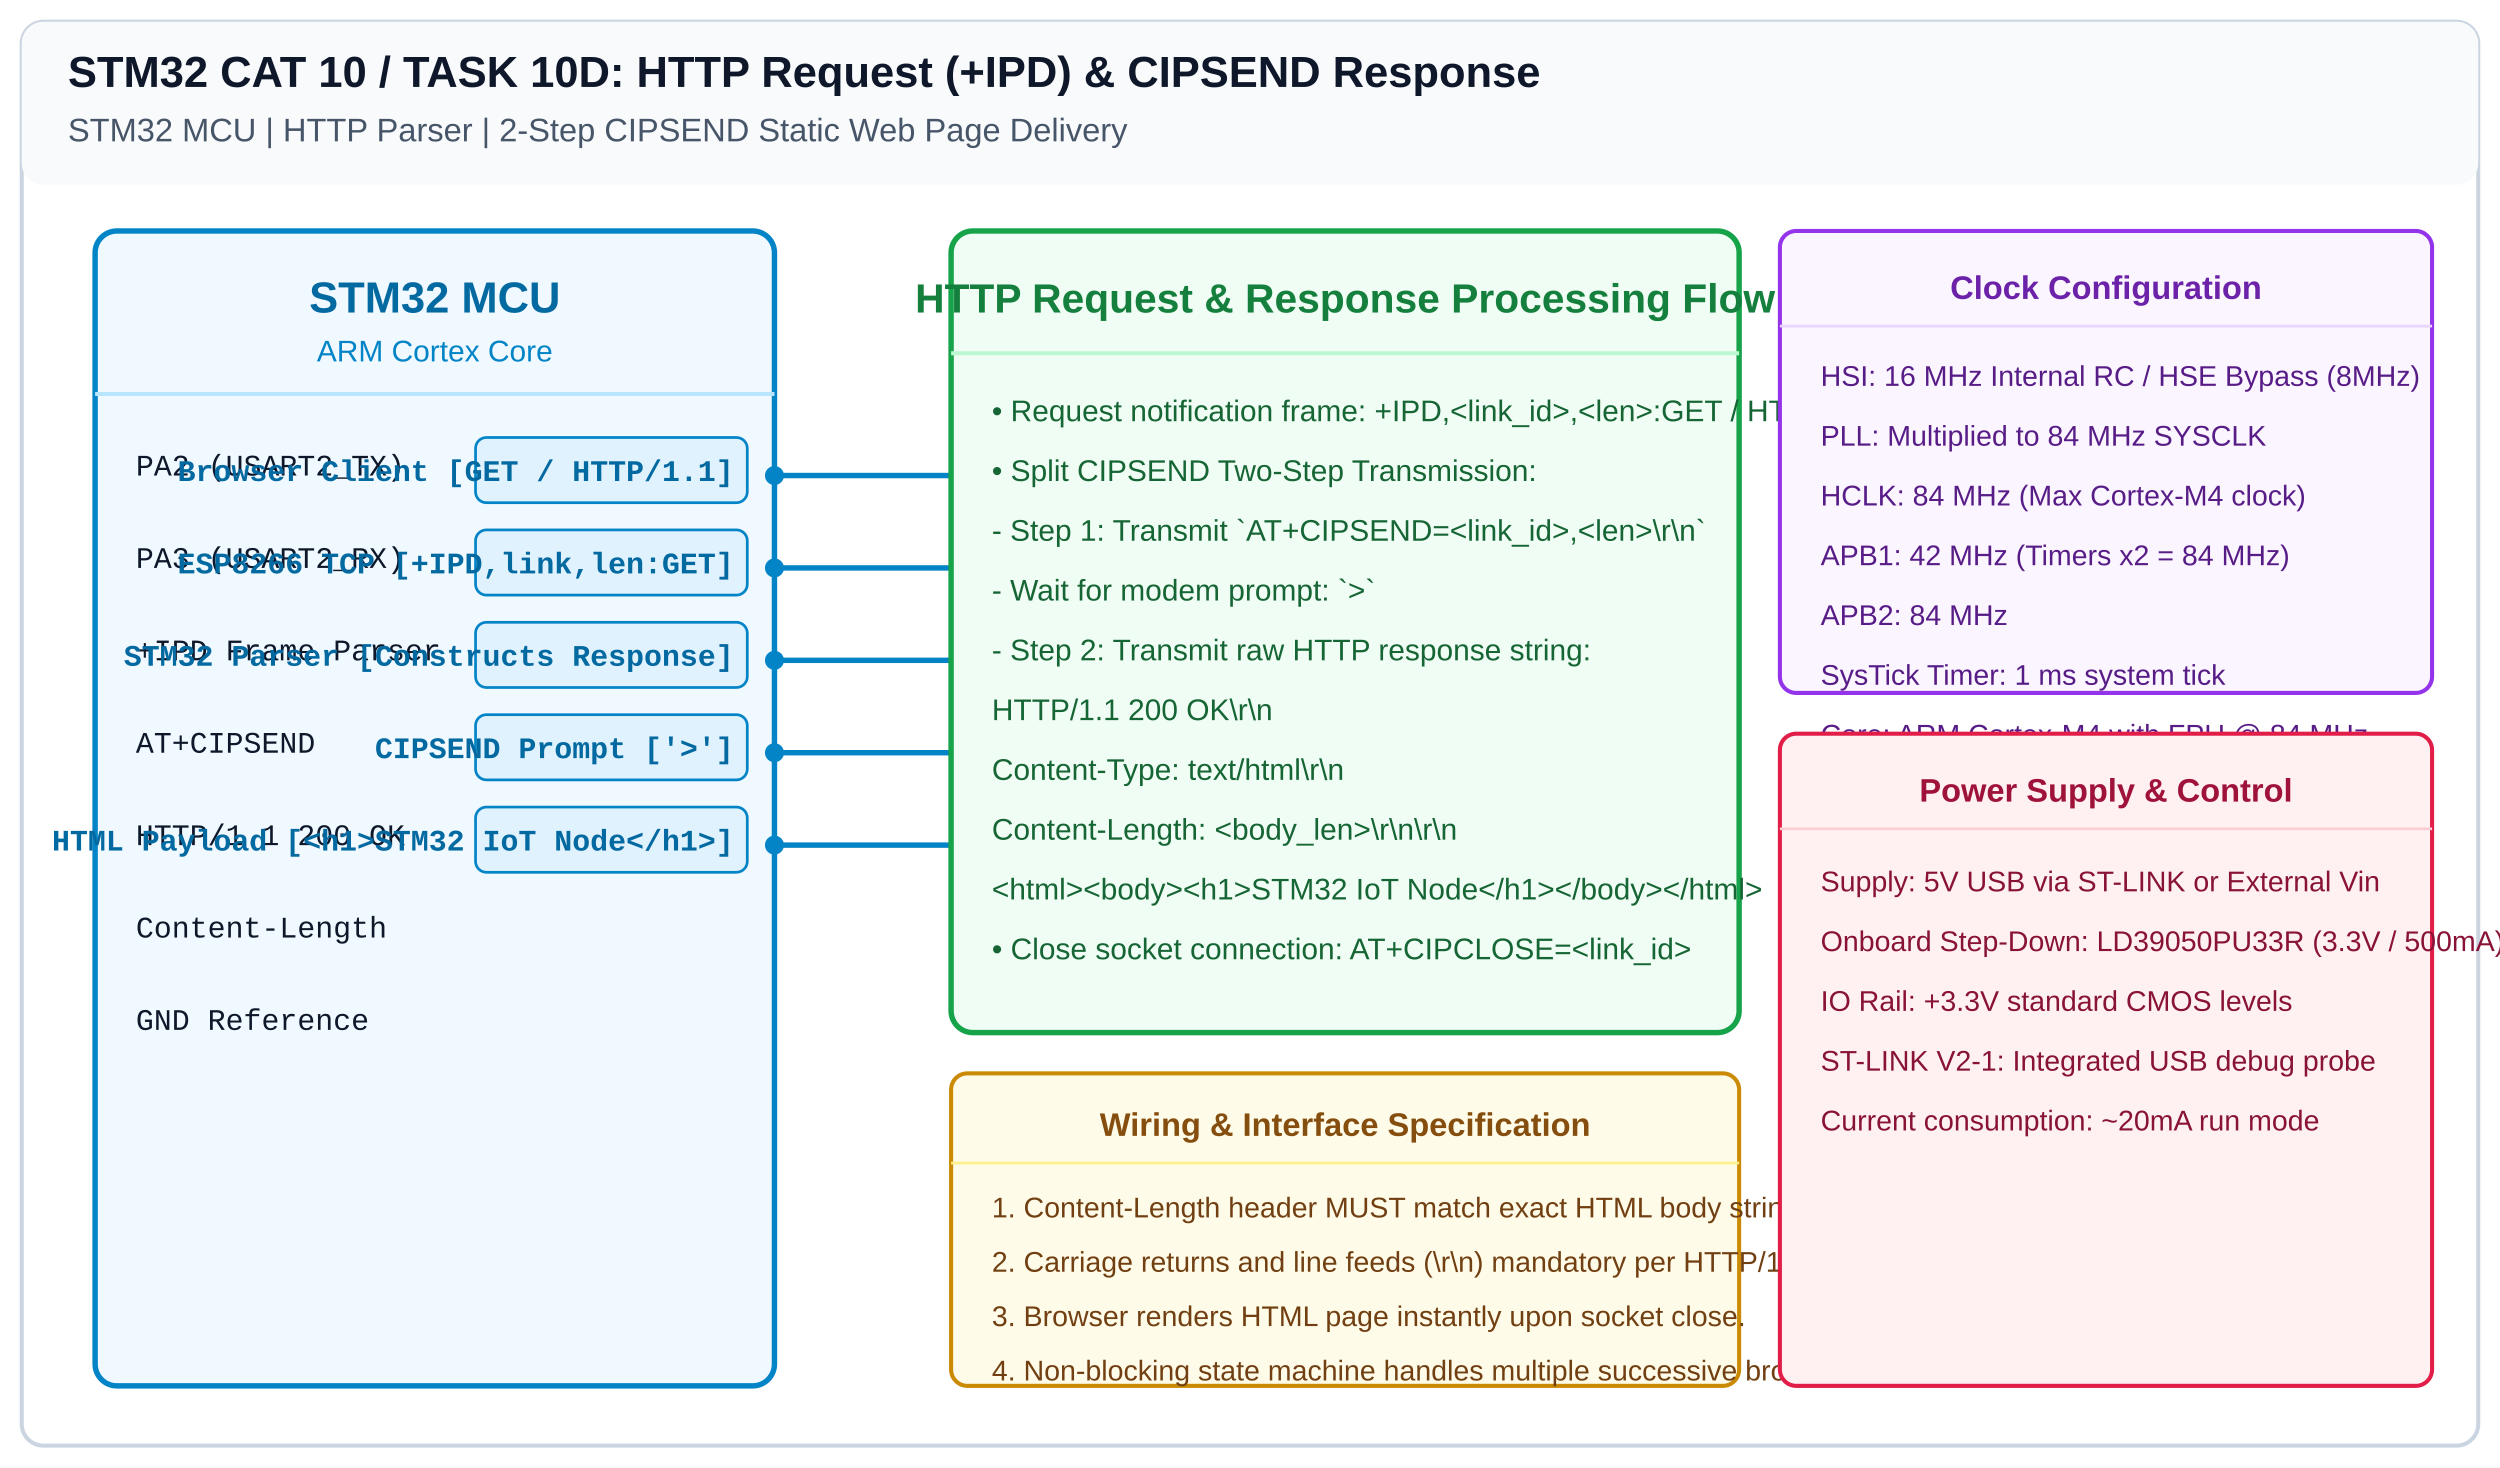
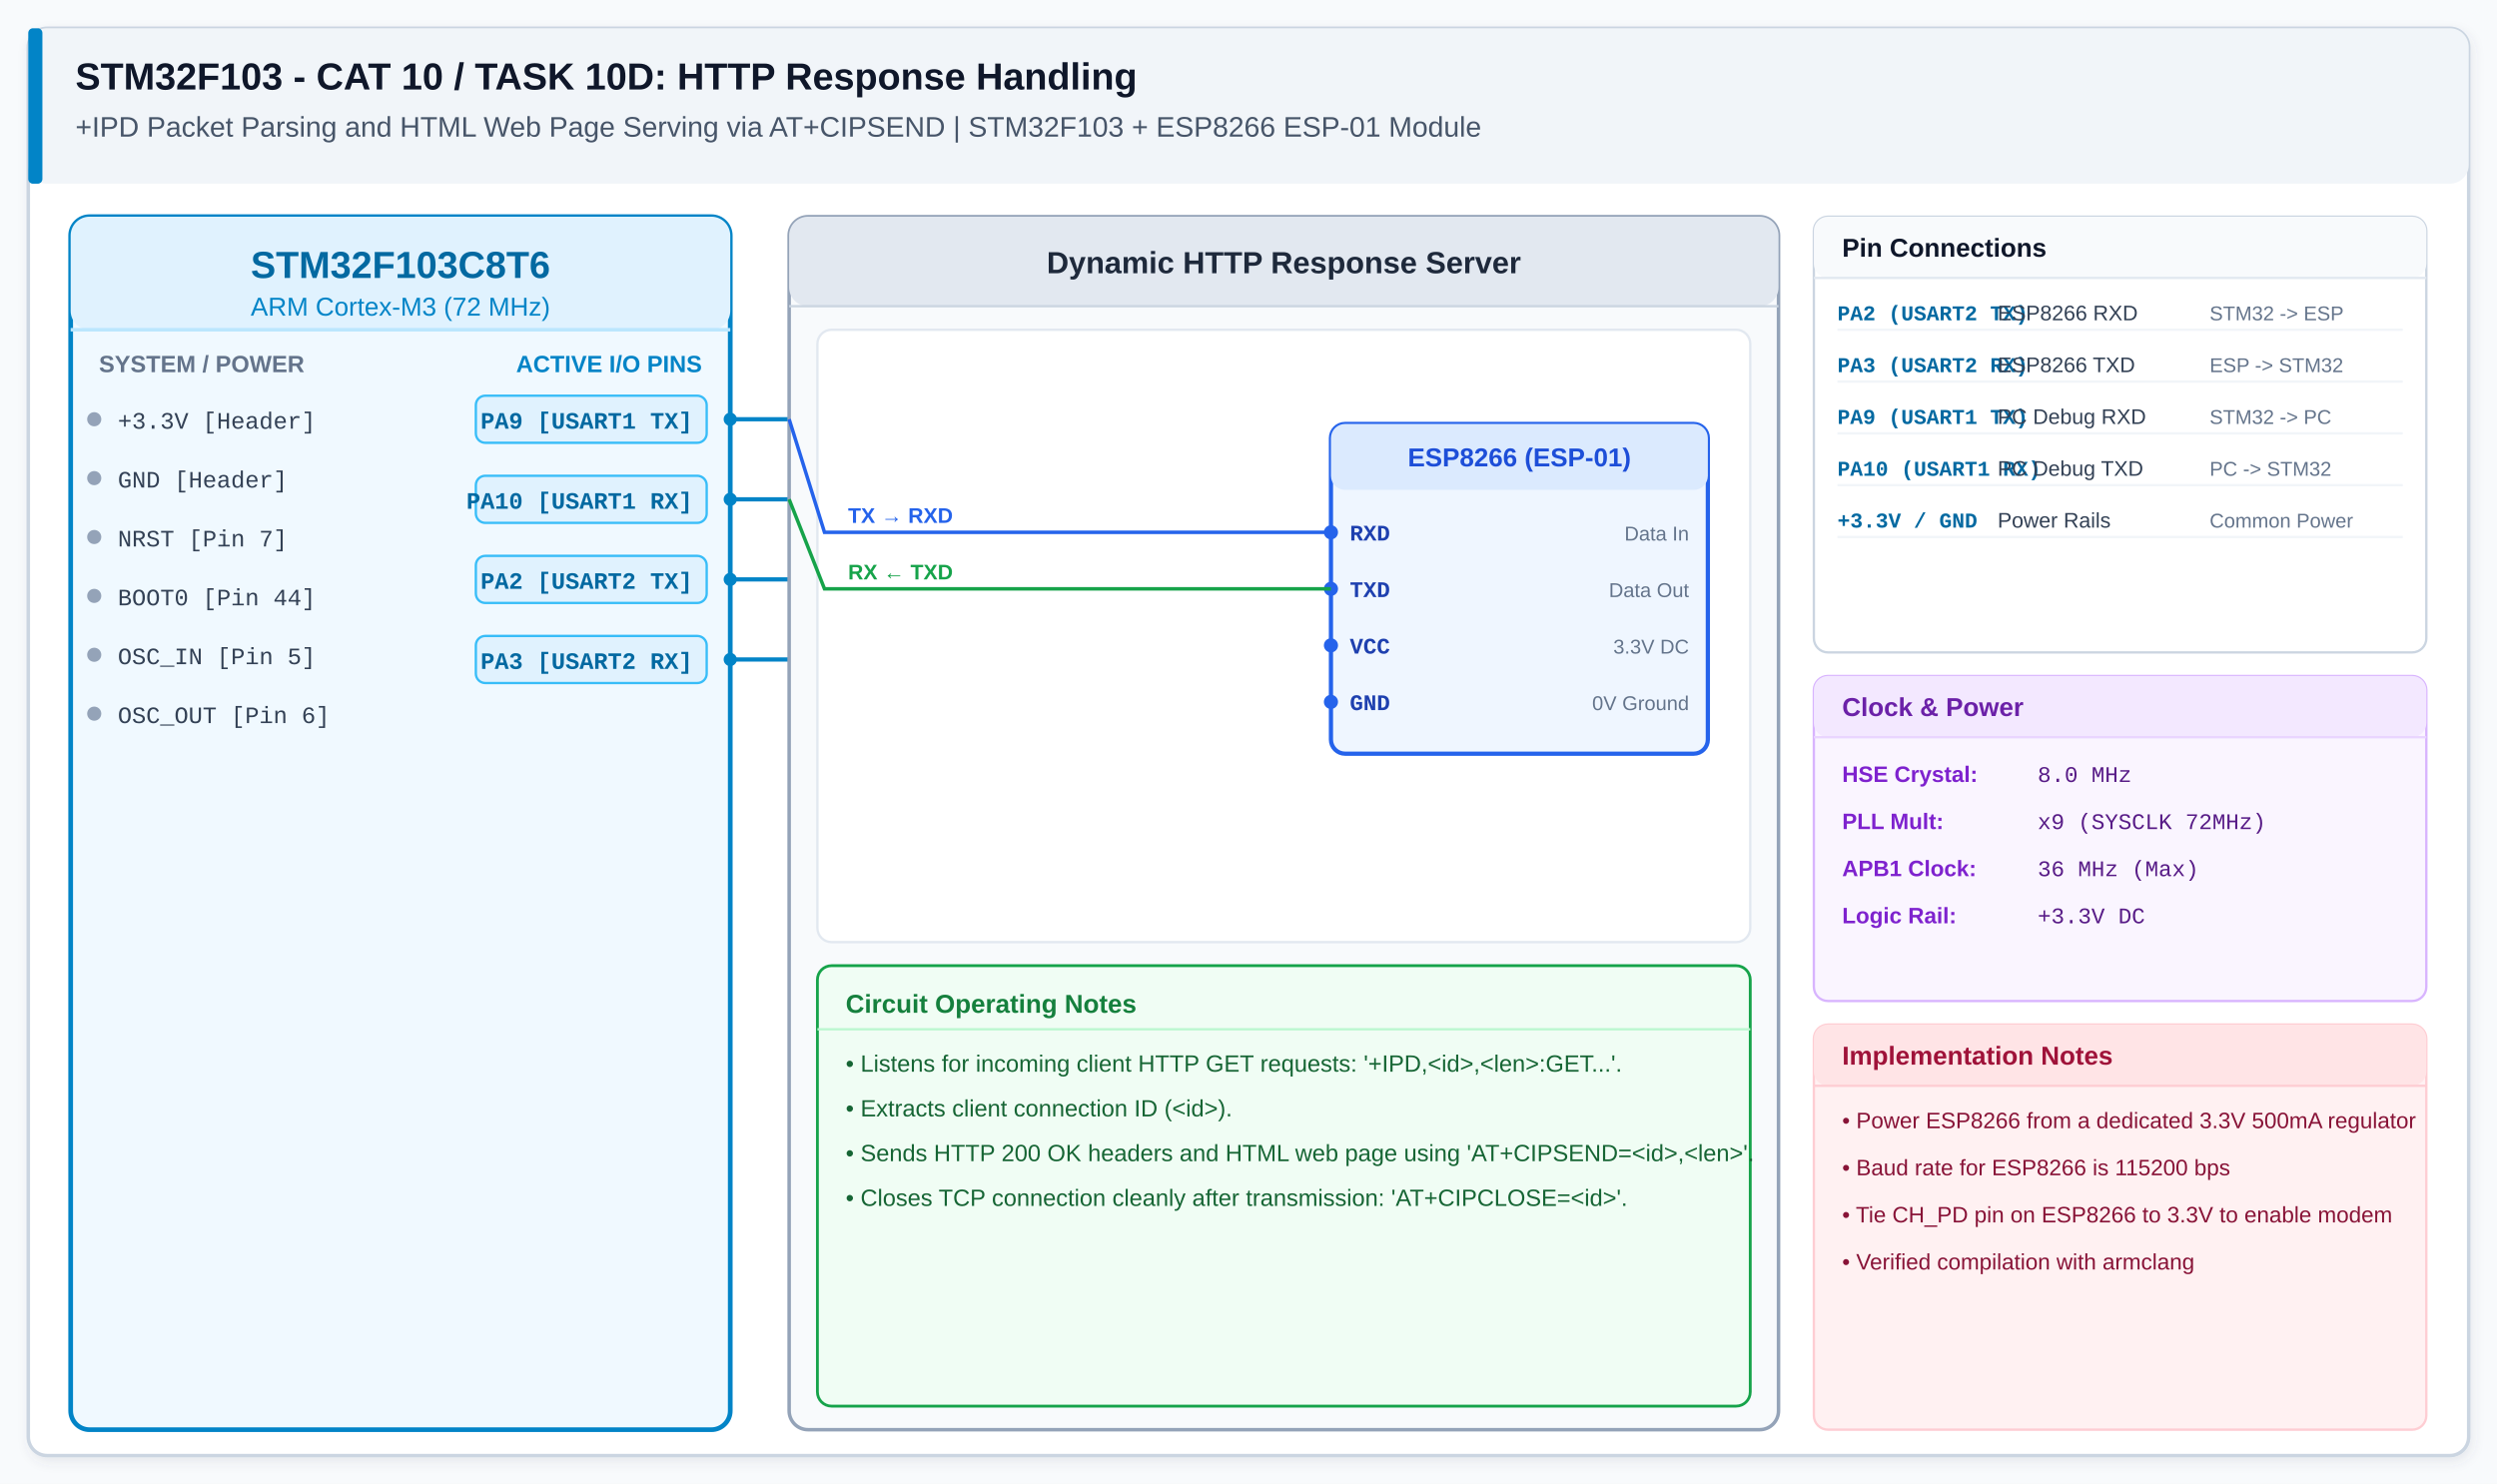
- <svg xmlns="http://www.w3.org/2000/svg" viewBox="0 0 920 540" width="920" height="540">
-   <rect x="0" y="0" width="920" height="540" fill="#ffffff" />
-   <rect x="8" y="8" width="904" height="524" fill="none" stroke="#cbd5e1" stroke-width="1.5" rx="8" />
-   <rect x="8" y="8" width="904" height="60" fill="#f8fafc" rx="8" />
-   <text x="25" y="32" font-family="Arial, sans-serif" font-size="16" font-weight="bold" fill="#0f172a">STM32 CAT 10 / TASK 10D: HTTP Request (+IPD) &amp; CIPSEND Response</text>
-   <text x="25" y="52" font-family="Arial, sans-serif" font-size="12" fill="#475569">STM32 MCU | HTTP Parser | 2-Step CIPSEND Static Web Page Delivery</text>
-   <rect x="35" y="85" width="250" height="425" fill="#f0f9ff" stroke="#0284c7" stroke-width="2" rx="8" />
-   <text x="160" y="115" text-anchor="middle" font-family="Arial, sans-serif" font-size="16" font-weight="bold" fill="#0369a1">STM32 MCU</text>
-   <text x="160" y="133" text-anchor="middle" font-family="Arial, sans-serif" font-size="11" fill="#0284c7">ARM Cortex Core</text>
-   <line x1="35" y1="145" x2="285" y2="145" stroke="#bae6fd" stroke-width="1.5" />
-   <text x="50" y="175" font-family="Courier New, monospace" font-size="11" fill="#0f172a">PA2 (USART2_TX)</text>
-   <text x="50" y="209" font-family="Courier New, monospace" font-size="11" fill="#0f172a">PA3 (USART2_RX)</text>
-   <text x="50" y="243" font-family="Courier New, monospace" font-size="11" fill="#0f172a">+IPD Frame Parser</text>
-   <text x="50" y="277" font-family="Courier New, monospace" font-size="11" fill="#0f172a">AT+CIPSEND</text>
-   <text x="50" y="311" font-family="Courier New, monospace" font-size="11" fill="#0f172a">HTTP/1.1 200 OK</text>
-   <text x="50" y="345" font-family="Courier New, monospace" font-size="11" fill="#0f172a">Content-Length</text>
-   <text x="50" y="379" font-family="Courier New, monospace" font-size="11" fill="#0f172a">GND Reference</text>
-   <rect x="175" y="161" width="100" height="24" fill="#e0f2fe" stroke="#0284c7" stroke-width="1" rx="4" />
-   <text x="270" y="177" text-anchor="end" font-family="Courier New, monospace" font-size="11" font-weight="bold" fill="#0369a1">Browser Client [GET / HTTP/1.1]</text>
-   <line x1="285" y1="175" x2="350" y2="175" stroke="#0284c7" stroke-width="2" />
-   <circle cx="285" cy="175" r="3.5" fill="#0284c7" />
-   <rect x="175" y="195" width="100" height="24" fill="#e0f2fe" stroke="#0284c7" stroke-width="1" rx="4" />
-   <text x="270" y="211" text-anchor="end" font-family="Courier New, monospace" font-size="11" font-weight="bold" fill="#0369a1">ESP8266 TCP [+IPD,link,len:GET]</text>
-   <line x1="285" y1="209" x2="350" y2="209" stroke="#0284c7" stroke-width="2" />
-   <circle cx="285" cy="209" r="3.5" fill="#0284c7" />
-   <rect x="175" y="229" width="100" height="24" fill="#e0f2fe" stroke="#0284c7" stroke-width="1" rx="4" />
-   <text x="270" y="245" text-anchor="end" font-family="Courier New, monospace" font-size="11" font-weight="bold" fill="#0369a1">STM32 Parser [Constructs Response]</text>
-   <line x1="285" y1="243" x2="350" y2="243" stroke="#0284c7" stroke-width="2" />
-   <circle cx="285" cy="243" r="3.5" fill="#0284c7" />
-   <rect x="175" y="263" width="100" height="24" fill="#e0f2fe" stroke="#0284c7" stroke-width="1" rx="4" />
-   <text x="270" y="279" text-anchor="end" font-family="Courier New, monospace" font-size="11" font-weight="bold" fill="#0369a1">CIPSEND Prompt ['&gt;']</text>
-   <line x1="285" y1="277" x2="350" y2="277" stroke="#0284c7" stroke-width="2" />
-   <circle cx="285" cy="277" r="3.5" fill="#0284c7" />
-   <rect x="175" y="297" width="100" height="24" fill="#e0f2fe" stroke="#0284c7" stroke-width="1" rx="4" />
-   <text x="270" y="313" text-anchor="end" font-family="Courier New, monospace" font-size="11" font-weight="bold" fill="#0369a1">HTML Payload [&lt;h1&gt;STM32 IoT Node&lt;/h1&gt;]</text>
-   <line x1="285" y1="311" x2="350" y2="311" stroke="#0284c7" stroke-width="2" />
-   <circle cx="285" cy="311" r="3.5" fill="#0284c7" />
-   <rect x="350" y="85" width="290" height="295" fill="#f0fdf4" stroke="#16a34a" stroke-width="2" rx="8" />
-   <text x="495" y="115" text-anchor="middle" font-family="Arial, sans-serif" font-size="15" font-weight="bold" fill="#15803d">HTTP Request &amp; Response Processing Flow</text>
-   <line x1="350" y1="130" x2="640" y2="130" stroke="#bbf7d0" stroke-width="1.5" />
-   <text x="365" y="155" font-family="Arial, sans-serif" font-size="11" fill="#166534">• Request notification frame: +IPD,&lt;link_id&gt;,&lt;len&gt;:GET / HTTP/1.1</text>
-   <text x="365" y="177" font-family="Arial, sans-serif" font-size="11" fill="#166534">• Split CIPSEND Two-Step Transmission:</text>
-   <text x="365" y="199" font-family="Arial, sans-serif" font-size="11" fill="#166534">  - Step 1: Transmit `AT+CIPSEND=&lt;link_id&gt;,&lt;len&gt;\r\n`</text>
-   <text x="365" y="221" font-family="Arial, sans-serif" font-size="11" fill="#166534">  - Wait for modem prompt: `&gt;`</text>
-   <text x="365" y="243" font-family="Arial, sans-serif" font-size="11" fill="#166534">  - Step 2: Transmit raw HTTP response string:</text>
-   <text x="365" y="265" font-family="Arial, sans-serif" font-size="11" fill="#166534">    HTTP/1.1 200 OK\r\n</text>
-   <text x="365" y="287" font-family="Arial, sans-serif" font-size="11" fill="#166534">    Content-Type: text/html\r\n</text>
-   <text x="365" y="309" font-family="Arial, sans-serif" font-size="11" fill="#166534">    Content-Length: &lt;body_len&gt;\r\n\r\n</text>
-   <text x="365" y="331" font-family="Arial, sans-serif" font-size="11" fill="#166534">    &lt;html&gt;&lt;body&gt;&lt;h1&gt;STM32 IoT Node&lt;/h1&gt;&lt;/body&gt;&lt;/html&gt;</text>
-   <text x="365" y="353" font-family="Arial, sans-serif" font-size="11" fill="#166534">• Close socket connection: AT+CIPCLOSE=&lt;link_id&gt;</text>
-   <rect x="350" y="395" width="290" height="115" fill="#fefce8" stroke="#ca8a04" stroke-width="1.5" rx="6" />
-   <text x="495" y="418" text-anchor="middle" font-family="Arial, sans-serif" font-size="12" font-weight="bold" fill="#854d0e">Wiring &amp; Interface Specification</text>
-   <line x1="350" y1="428" x2="640" y2="428" stroke="#fef08a" stroke-width="1" />
-   <text x="365" y="448" font-family="Arial, sans-serif" font-size="10.5" fill="#713f12">1. Content-Length header MUST match exact HTML body string length.</text>
-   <text x="365" y="468" font-family="Arial, sans-serif" font-size="10.5" fill="#713f12">2. Carriage returns and line feeds (\r\n) mandatory per HTTP/1.1 RFC.</text>
-   <text x="365" y="488" font-family="Arial, sans-serif" font-size="10.5" fill="#713f12">3. Browser renders HTML page instantly upon socket close.</text>
-   <text x="365" y="508" font-family="Arial, sans-serif" font-size="10.5" fill="#713f12">4. Non-blocking state machine handles multiple successive browser requests.</text>
-   <rect x="655" y="85" width="240" height="170" fill="#faf5ff" stroke="#9333ea" stroke-width="1.5" rx="6" />
-   <text x="775" y="110" text-anchor="middle" font-family="Arial, sans-serif" font-size="12" font-weight="bold" fill="#6b21a8">Clock Configuration</text>
-   <line x1="655" y1="120" x2="895" y2="120" stroke="#e9d5ff" stroke-width="1" />
-   <text x="670" y="142" font-family="Arial, sans-serif" font-size="10.5" fill="#581c87">HSI: 16 MHz Internal RC / HSE Bypass (8MHz)</text>
-   <text x="670" y="164" font-family="Arial, sans-serif" font-size="10.5" fill="#581c87">PLL: Multiplied to 84 MHz SYSCLK</text>
-   <text x="670" y="186" font-family="Arial, sans-serif" font-size="10.5" fill="#581c87">HCLK: 84 MHz (Max Cortex-M4 clock)</text>
-   <text x="670" y="208" font-family="Arial, sans-serif" font-size="10.5" fill="#581c87">APB1: 42 MHz (Timers x2 = 84 MHz)</text>
-   <text x="670" y="230" font-family="Arial, sans-serif" font-size="10.5" fill="#581c87">APB2: 84 MHz</text>
-   <text x="670" y="252" font-family="Arial, sans-serif" font-size="10.5" fill="#581c87">SysTick Timer: 1 ms system tick</text>
-   <text x="670" y="274" font-family="Arial, sans-serif" font-size="10.5" fill="#581c87">Core: ARM Cortex-M4 with FPU @ 84 MHz</text>
-   <rect x="655" y="270" width="240" height="240" fill="#fff1f2" stroke="#e11d48" stroke-width="1.5" rx="6" />
-   <text x="775" y="295" text-anchor="middle" font-family="Arial, sans-serif" font-size="12" font-weight="bold" fill="#9f1239">Power Supply &amp; Control</text>
-   <line x1="655" y1="305" x2="895" y2="305" stroke="#fecdd3" stroke-width="1" />
-   <text x="670" y="328" font-family="Arial, sans-serif" font-size="10.5" fill="#881337">Supply: 5V USB via ST-LINK or External Vin</text>
-   <text x="670" y="350" font-family="Arial, sans-serif" font-size="10.5" fill="#881337">Onboard Step-Down: LD39050PU33R (3.3V / 500mA)</text>
-   <text x="670" y="372" font-family="Arial, sans-serif" font-size="10.5" fill="#881337">IO Rail: +3.3V standard CMOS levels</text>
-   <text x="670" y="394" font-family="Arial, sans-serif" font-size="10.5" fill="#881337">ST-LINK V2-1: Integrated USB debug probe</text>
-   <text x="670" y="416" font-family="Arial, sans-serif" font-size="10.5" fill="#881337">Current consumption: ~20mA run mode</text>
+ <svg xmlns="http://www.w3.org/2000/svg" viewBox="0 0 1060 630" width="1060" height="630">
+   <defs>
+     <filter id="card-shadow" x="-3%" y="-3%" width="106%" height="106%">
+       <feDropShadow dx="1" dy="2" stdDeviation="2.5" flood-color="#475569" flood-opacity="0.10" />
+     </filter>
+   </defs>
+   <rect width="1060" height="630" fill="#f8fafc" />
+   <rect x="12" y="12" width="1036" height="606" fill="#ffffff" stroke="#cbd5e1" stroke-width="1.5" rx="8" filter="url(#card-shadow)" />
+   <rect x="12" y="12" width="1036" height="66" fill="#f1f5f9" rx="8" />
+   <rect x="12" y="12" width="6" height="66" fill="#0284c7" rx="2" />
+   <text x="32" y="38" font-family="Arial, sans-serif" font-size="16" font-weight="bold" fill="#0f172a">STM32F103 - CAT 10 / TASK 10D: HTTP Response Handling</text>
+   <text x="32" y="58" font-family="Arial, sans-serif" font-size="12" fill="#475569">+IPD Packet Parsing and HTML Web Page Serving via AT+CIPSEND | STM32F103 + ESP8266 ESP-01 Module</text>
+   <rect x="30" y="92" width="280" height="515" fill="#f0f9ff" stroke="#0284c7" stroke-width="2" rx="8" />
+   <rect x="30" y="92" width="280" height="48" fill="#e0f2fe" rx="8" />
+   <text x="170" y="118" text-anchor="middle" font-family="Arial, sans-serif" font-size="16" font-weight="bold" fill="#0369a1">STM32F103C8T6</text>
+   <text x="170" y="134" text-anchor="middle" font-family="Arial, sans-serif" font-size="11" fill="#0284c7">ARM Cortex-M3 (72 MHz)</text>
+   <line x1="30" y1="140" x2="310" y2="140" stroke="#bae6fd" stroke-width="1.5" />
+   <text x="42" y="158" font-family="Arial, sans-serif" font-size="10" font-weight="bold" fill="#64748b">SYSTEM / POWER</text>
+   <text x="298" y="158" text-anchor="end" font-family="Arial, sans-serif" font-size="10" font-weight="bold" fill="#0284c7">ACTIVE I/O PINS</text>
+   <circle cx="40" cy="178" r="3" fill="#94a3b8" />
+   <text x="50" y="182" font-family="Courier New, monospace" font-size="10" fill="#334155">+3.3V [Header]</text>
+   <circle cx="40" cy="203" r="3" fill="#94a3b8" />
+   <text x="50" y="207" font-family="Courier New, monospace" font-size="10" fill="#334155">GND [Header]</text>
+   <circle cx="40" cy="228" r="3" fill="#94a3b8" />
+   <text x="50" y="232" font-family="Courier New, monospace" font-size="10" fill="#334155">NRST [Pin 7]</text>
+   <circle cx="40" cy="253" r="3" fill="#94a3b8" />
+   <text x="50" y="257" font-family="Courier New, monospace" font-size="10" fill="#334155">BOOT0 [Pin 44]</text>
+   <circle cx="40" cy="278" r="3" fill="#94a3b8" />
+   <text x="50" y="282" font-family="Courier New, monospace" font-size="10" fill="#334155">OSC_IN [Pin 5]</text>
+   <circle cx="40" cy="303" r="3" fill="#94a3b8" />
+   <text x="50" y="307" font-family="Courier New, monospace" font-size="10" fill="#334155">OSC_OUT [Pin 6]</text>
+   <rect x="202" y="168" width="98" height="20" fill="#e0f2fe" stroke="#38bdf8" stroke-width="1" rx="4" />
+   <text x="294" y="182" text-anchor="end" font-family="Courier New, monospace" font-size="10" font-weight="bold" fill="#0369a1">PA9 [USART1 TX]</text>
+   <line x1="310" y1="178" x2="335" y2="178" stroke="#0284c7" stroke-width="1.8" />
+   <circle cx="310" cy="178" r="2.8" fill="#0284c7" />
+   <rect x="202" y="202" width="98" height="20" fill="#e0f2fe" stroke="#38bdf8" stroke-width="1" rx="4" />
+   <text x="294" y="216" text-anchor="end" font-family="Courier New, monospace" font-size="10" font-weight="bold" fill="#0369a1">PA10 [USART1 RX]</text>
+   <line x1="310" y1="212" x2="335" y2="212" stroke="#0284c7" stroke-width="1.8" />
+   <circle cx="310" cy="212" r="2.8" fill="#0284c7" />
+   <rect x="202" y="236" width="98" height="20" fill="#e0f2fe" stroke="#38bdf8" stroke-width="1" rx="4" />
+   <text x="294" y="250" text-anchor="end" font-family="Courier New, monospace" font-size="10" font-weight="bold" fill="#0369a1">PA2 [USART2 TX]</text>
+   <line x1="310" y1="246" x2="335" y2="246" stroke="#0284c7" stroke-width="1.8" />
+   <circle cx="310" cy="246" r="2.8" fill="#0284c7" />
+   <rect x="202" y="270" width="98" height="20" fill="#e0f2fe" stroke="#38bdf8" stroke-width="1" rx="4" />
+   <text x="294" y="284" text-anchor="end" font-family="Courier New, monospace" font-size="10" font-weight="bold" fill="#0369a1">PA3 [USART2 RX]</text>
+   <line x1="310" y1="280" x2="335" y2="280" stroke="#0284c7" stroke-width="1.8" />
+   <circle cx="310" cy="280" r="2.8" fill="#0284c7" />
+   <rect x="335" y="92" width="420" height="515" fill="#f8fafc" stroke="#94a3b8" stroke-width="1.5" rx="8" />
+   <rect x="335" y="92" width="420" height="38" fill="#e2e8f0" rx="8" />
+   <text x="545" y="116" text-anchor="middle" font-family="Arial, sans-serif" font-size="13" font-weight="bold" fill="#1e293b">Dynamic HTTP Response Server</text>
+   <line x1="335" y1="130" x2="755" y2="130" stroke="#cbd5e1" stroke-width="1" />
+   <rect x="347" y="140" width="396" height="260" fill="#ffffff" stroke="#e2e8f0" stroke-width="1" rx="6" />
+   <rect x="565" y="180" width="160" height="140" fill="#eff6ff" stroke="#2563eb" stroke-width="1.8" rx="6" />
+   <rect x="565" y="180" width="160" height="28" fill="#dbeafe" rx="6" />
+   <text x="645" y="198" text-anchor="middle" font-family="Arial, sans-serif" font-size="11" font-weight="bold" fill="#1d4ed8">ESP8266 (ESP-01)</text>
+   <circle cx="565" cy="226" r="3" fill="#2563eb" />
+   <text x="573" y="229.5" font-family="Courier New, monospace" font-size="9.5" font-weight="bold" fill="#1e40af">RXD</text>
+   <text x="717" y="229.5" text-anchor="end" font-family="Arial, sans-serif" font-size="8.5" fill="#64748b">Data In</text>
+   <circle cx="565" cy="250" r="3" fill="#2563eb" />
+   <text x="573" y="253.5" font-family="Courier New, monospace" font-size="9.5" font-weight="bold" fill="#1e40af">TXD</text>
+   <text x="717" y="253.5" text-anchor="end" font-family="Arial, sans-serif" font-size="8.5" fill="#64748b">Data Out</text>
+   <circle cx="565" cy="274" r="3" fill="#2563eb" />
+   <text x="573" y="277.5" font-family="Courier New, monospace" font-size="9.5" font-weight="bold" fill="#1e40af">VCC</text>
+   <text x="717" y="277.5" text-anchor="end" font-family="Arial, sans-serif" font-size="8.5" fill="#64748b">3.3V DC</text>
+   <circle cx="565" cy="298" r="3" fill="#2563eb" />
+   <text x="573" y="301.5" font-family="Courier New, monospace" font-size="9.5" font-weight="bold" fill="#1e40af">GND</text>
+   <text x="717" y="301.5" text-anchor="end" font-family="Arial, sans-serif" font-size="8.5" fill="#64748b">0V Ground</text>
+   <path d="M 335 178 L 350 226 L 565 226" fill="none" stroke="#2563eb" stroke-width="1.5" />
+   <text x="360" y="222" font-family="Arial, sans-serif" font-size="9" font-weight="bold" fill="#2563eb">TX → RXD</text>
+   <path d="M 335 212 L 350 250 L 565 250" fill="none" stroke="#16a34a" stroke-width="1.5" />
+   <text x="360" y="246" font-family="Arial, sans-serif" font-size="9" font-weight="bold" fill="#16a34a">RX ← TXD</text>
+   <rect x="347" y="410" width="396" height="187" fill="#f0fdf4" stroke="#16a34a" stroke-width="1.2" rx="6" />
+   <text x="359" y="430" font-family="Arial, sans-serif" font-size="11" font-weight="bold" fill="#15803d">Circuit Operating Notes</text>
+   <line x1="347" y1="437" x2="743" y2="437" stroke="#bbf7d0" stroke-width="1" />
+   <text x="359" y="455" font-family="Arial, sans-serif" font-size="10" fill="#166534">• Listens for incoming client HTTP GET requests: '+IPD,&lt;id&gt;,&lt;len&gt;:GET...'.</text>
+   <text x="359" y="474" font-family="Arial, sans-serif" font-size="10" fill="#166534">• Extracts client connection ID (&lt;id&gt;).</text>
+   <text x="359" y="493" font-family="Arial, sans-serif" font-size="10" fill="#166534">• Sends HTTP 200 OK headers and HTML web page using 'AT+CIPSEND=&lt;id&gt;,&lt;len&gt;'.</text>
+   <text x="359" y="512" font-family="Arial, sans-serif" font-size="10" fill="#166534">• Closes TCP connection cleanly after transmission: 'AT+CIPCLOSE=&lt;id&gt;'.</text>
+   <rect x="770" y="92" width="260" height="185" fill="#ffffff" stroke="#cbd5e1" stroke-width="1" rx="6" />
+   <rect x="770" y="92" width="260" height="26" fill="#f8fafc" rx="6" />
+   <text x="782" y="109" font-family="Arial, sans-serif" font-size="11" font-weight="bold" fill="#0f172a">Pin Connections</text>
+   <line x1="770" y1="118" x2="1030" y2="118" stroke="#e2e8f0" stroke-width="1" />
+   <text x="780" y="136" font-family="Courier New, monospace" font-size="9" font-weight="bold" fill="#0369a1">PA2 (USART2 TX)</text>
+   <text x="848" y="136" font-family="Arial, sans-serif" font-size="9" fill="#334155">ESP8266 RXD</text>
+   <text x="938" y="136" font-family="Arial, sans-serif" font-size="8.5" fill="#64748b">STM32 -&gt; ESP</text>
+   <line x1="780" y1="140" x2="1020" y2="140" stroke="#f1f5f9" stroke-width="1" />
+   <text x="780" y="158" font-family="Courier New, monospace" font-size="9" font-weight="bold" fill="#0369a1">PA3 (USART2 RX)</text>
+   <text x="848" y="158" font-family="Arial, sans-serif" font-size="9" fill="#334155">ESP8266 TXD</text>
+   <text x="938" y="158" font-family="Arial, sans-serif" font-size="8.5" fill="#64748b">ESP -&gt; STM32</text>
+   <line x1="780" y1="162" x2="1020" y2="162" stroke="#f1f5f9" stroke-width="1" />
+   <text x="780" y="180" font-family="Courier New, monospace" font-size="9" font-weight="bold" fill="#0369a1">PA9 (USART1 TX)</text>
+   <text x="848" y="180" font-family="Arial, sans-serif" font-size="9" fill="#334155">PC Debug RXD</text>
+   <text x="938" y="180" font-family="Arial, sans-serif" font-size="8.5" fill="#64748b">STM32 -&gt; PC</text>
+   <line x1="780" y1="184" x2="1020" y2="184" stroke="#f1f5f9" stroke-width="1" />
+   <text x="780" y="202" font-family="Courier New, monospace" font-size="9" font-weight="bold" fill="#0369a1">PA10 (USART1 RX)</text>
+   <text x="848" y="202" font-family="Arial, sans-serif" font-size="9" fill="#334155">PC Debug TXD</text>
+   <text x="938" y="202" font-family="Arial, sans-serif" font-size="8.5" fill="#64748b">PC -&gt; STM32</text>
+   <line x1="780" y1="206" x2="1020" y2="206" stroke="#f1f5f9" stroke-width="1" />
+   <text x="780" y="224" font-family="Courier New, monospace" font-size="9" font-weight="bold" fill="#0369a1">+3.3V / GND</text>
+   <text x="848" y="224" font-family="Arial, sans-serif" font-size="9" fill="#334155">Power Rails</text>
+   <text x="938" y="224" font-family="Arial, sans-serif" font-size="8.5" fill="#64748b">Common Power</text>
+   <line x1="780" y1="228" x2="1020" y2="228" stroke="#f1f5f9" stroke-width="1" />
+   <rect x="770" y="287" width="260" height="138" fill="#faf5ff" stroke="#d8b4fe" stroke-width="1" rx="6" />
+   <rect x="770" y="287" width="260" height="26" fill="#f3e8ff" rx="6" />
+   <text x="782" y="304" font-family="Arial, sans-serif" font-size="11" font-weight="bold" fill="#6b21a8">Clock &amp; Power</text>
+   <line x1="770" y1="313" x2="1030" y2="313" stroke="#e9d5ff" stroke-width="1" />
+   <text x="782" y="332" font-family="Arial, sans-serif" font-size="9.5" font-weight="bold" fill="#7e22ce">HSE Crystal:</text>
+   <text x="865" y="332" font-family="Courier New, monospace" font-size="9.5" fill="#581c87">8.0 MHz</text>
+   <text x="782" y="352" font-family="Arial, sans-serif" font-size="9.5" font-weight="bold" fill="#7e22ce">PLL Mult:</text>
+   <text x="865" y="352" font-family="Courier New, monospace" font-size="9.5" fill="#581c87">x9 (SYSCLK 72MHz)</text>
+   <text x="782" y="372" font-family="Arial, sans-serif" font-size="9.5" font-weight="bold" fill="#7e22ce">APB1 Clock:</text>
+   <text x="865" y="372" font-family="Courier New, monospace" font-size="9.5" fill="#581c87">36 MHz (Max)</text>
+   <text x="782" y="392" font-family="Arial, sans-serif" font-size="9.5" font-weight="bold" fill="#7e22ce">Logic Rail:</text>
+   <text x="865" y="392" font-family="Courier New, monospace" font-size="9.5" fill="#581c87">+3.3V DC</text>
+   <rect x="770" y="435" width="260" height="172" fill="#fff1f2" stroke="#fecdd3" stroke-width="1" rx="6" />
+   <rect x="770" y="435" width="260" height="26" fill="#ffe4e6" rx="6" />
+   <text x="782" y="452" font-family="Arial, sans-serif" font-size="11" font-weight="bold" fill="#9f1239">Implementation Notes</text>
+   <line x1="770" y1="461" x2="1030" y2="461" stroke="#fecdd3" stroke-width="1" />
+   <text x="782" y="479" font-family="Arial, sans-serif" font-size="9.5" fill="#881337">• Power ESP8266 from a dedicated 3.3V 500mA regulator</text>
+   <text x="782" y="499" font-family="Arial, sans-serif" font-size="9.5" fill="#881337">• Baud rate for ESP8266 is 115200 bps</text>
+   <text x="782" y="519" font-family="Arial, sans-serif" font-size="9.5" fill="#881337">• Tie CH_PD pin on ESP8266 to 3.3V to enable modem</text>
+   <text x="782" y="539" font-family="Arial, sans-serif" font-size="9.5" fill="#881337">• Verified compilation with armclang</text>
</svg>
